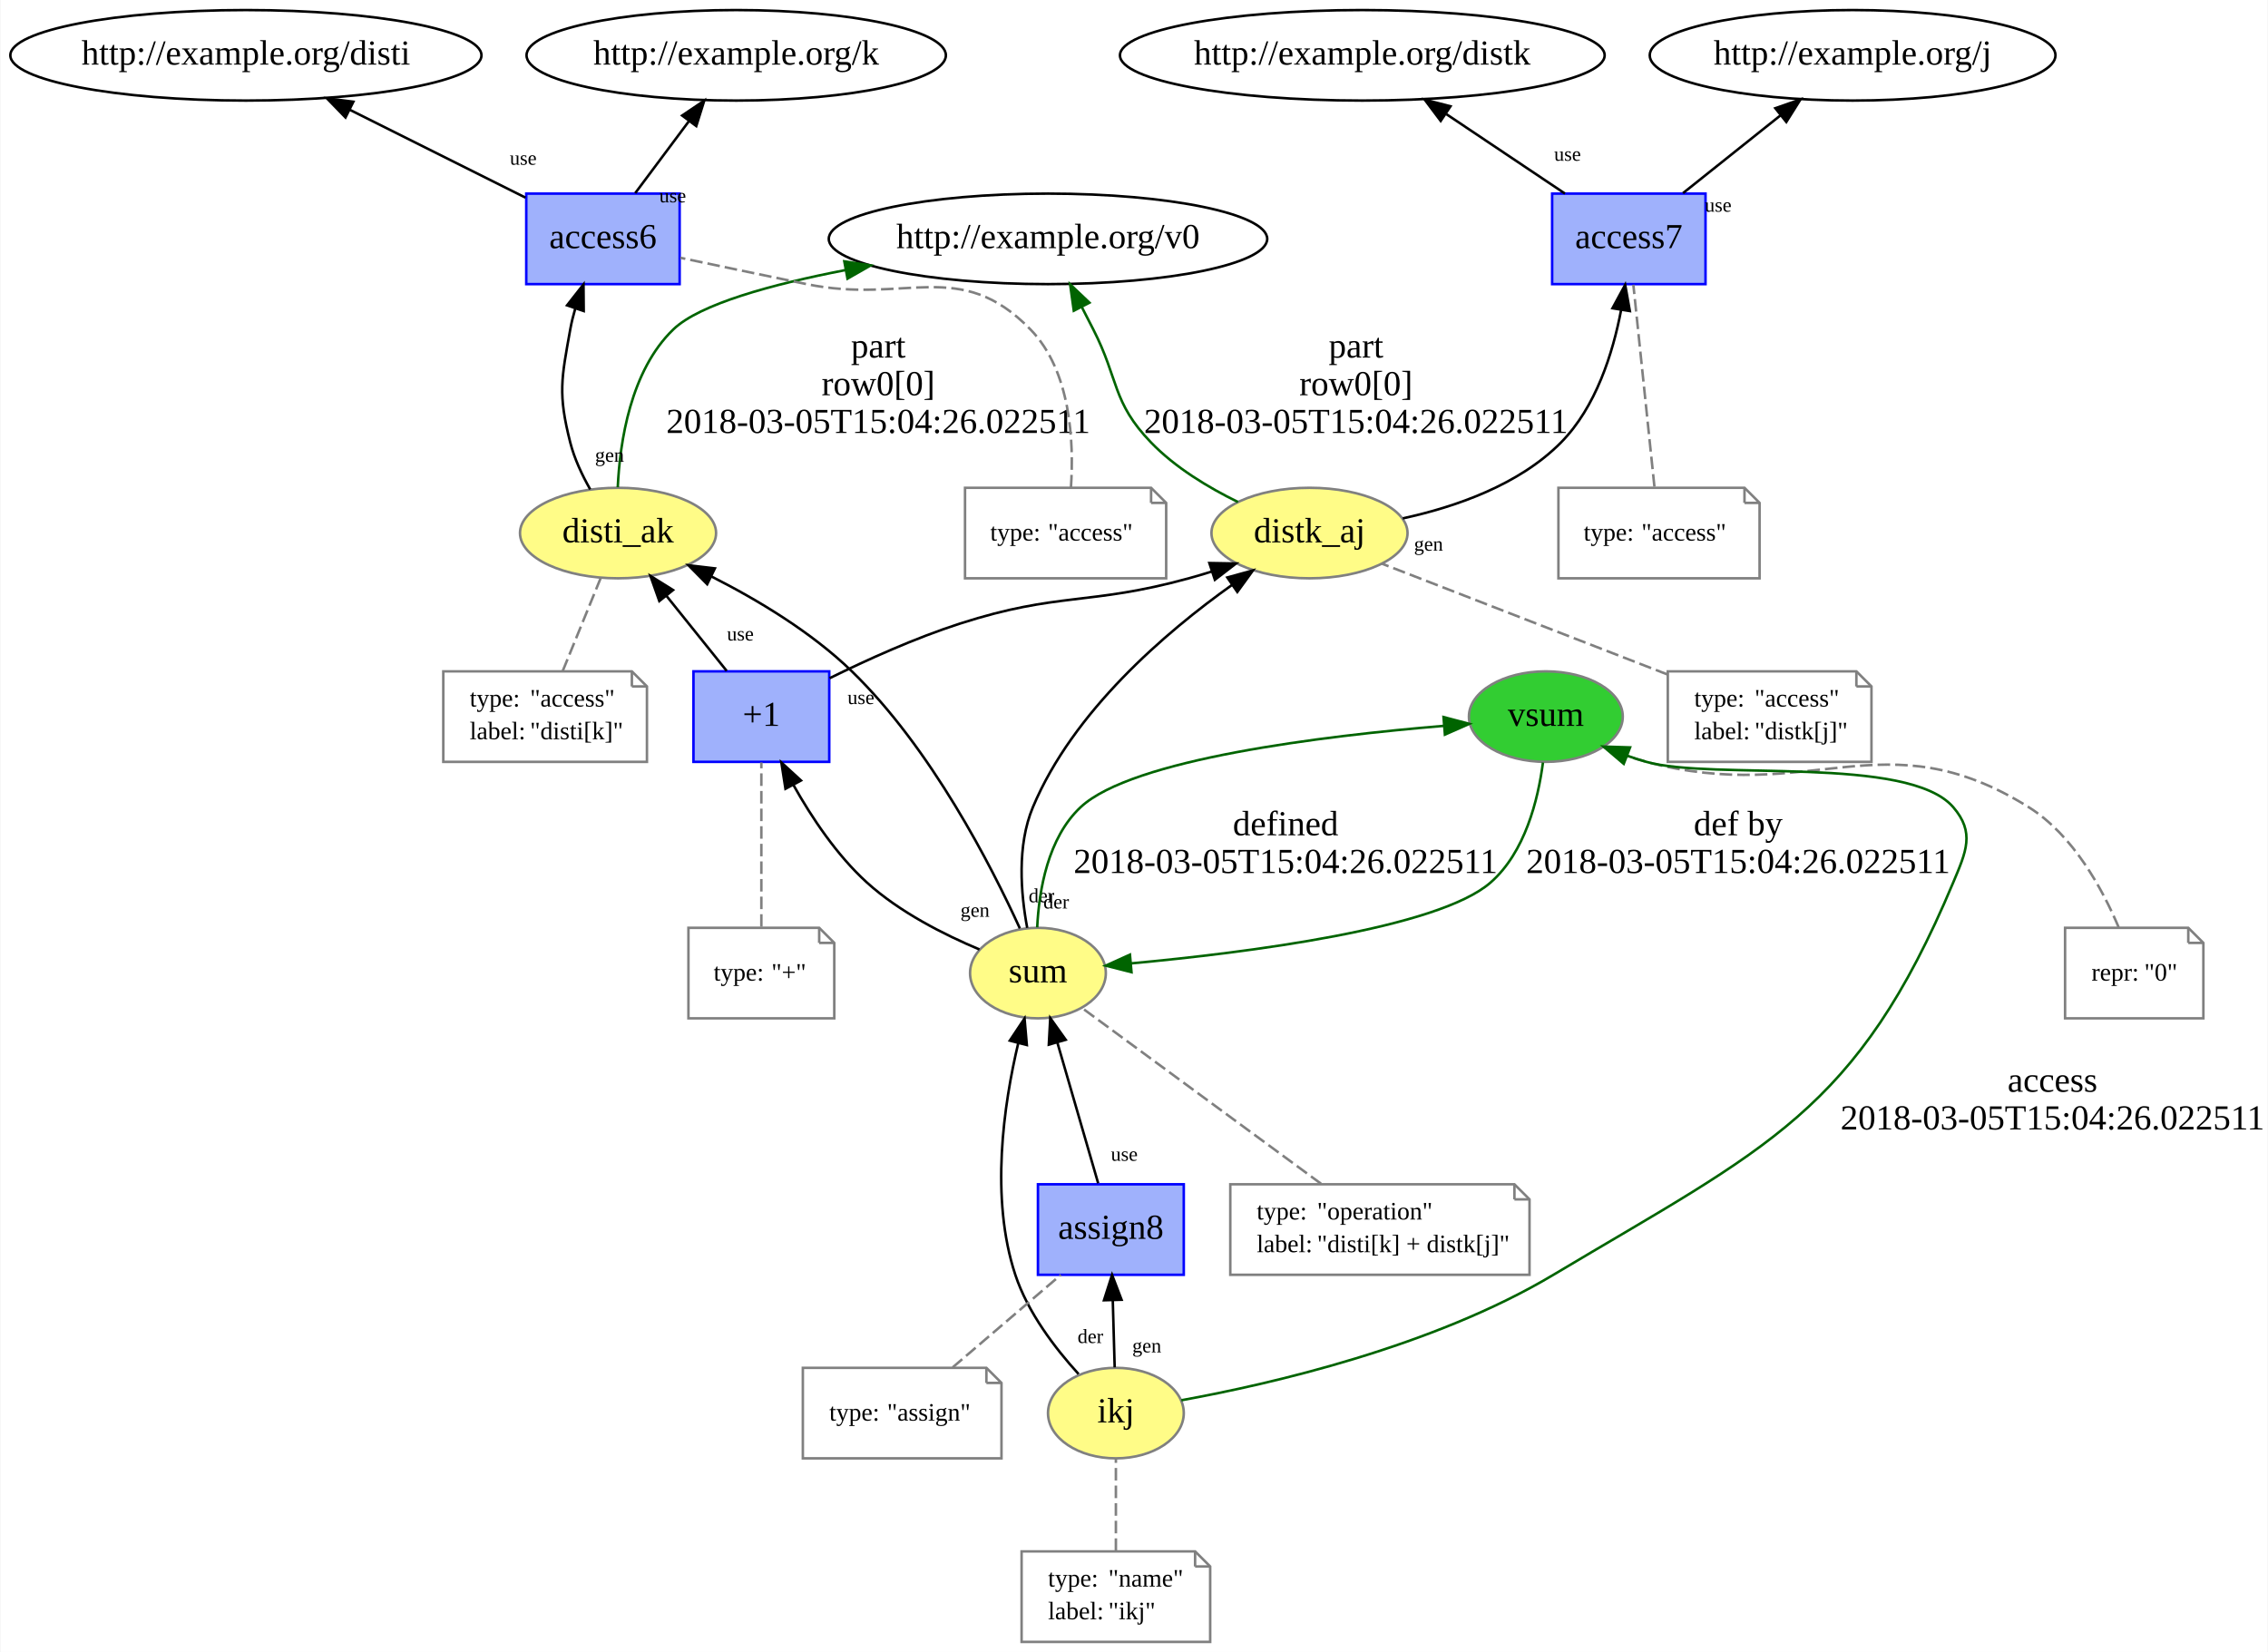
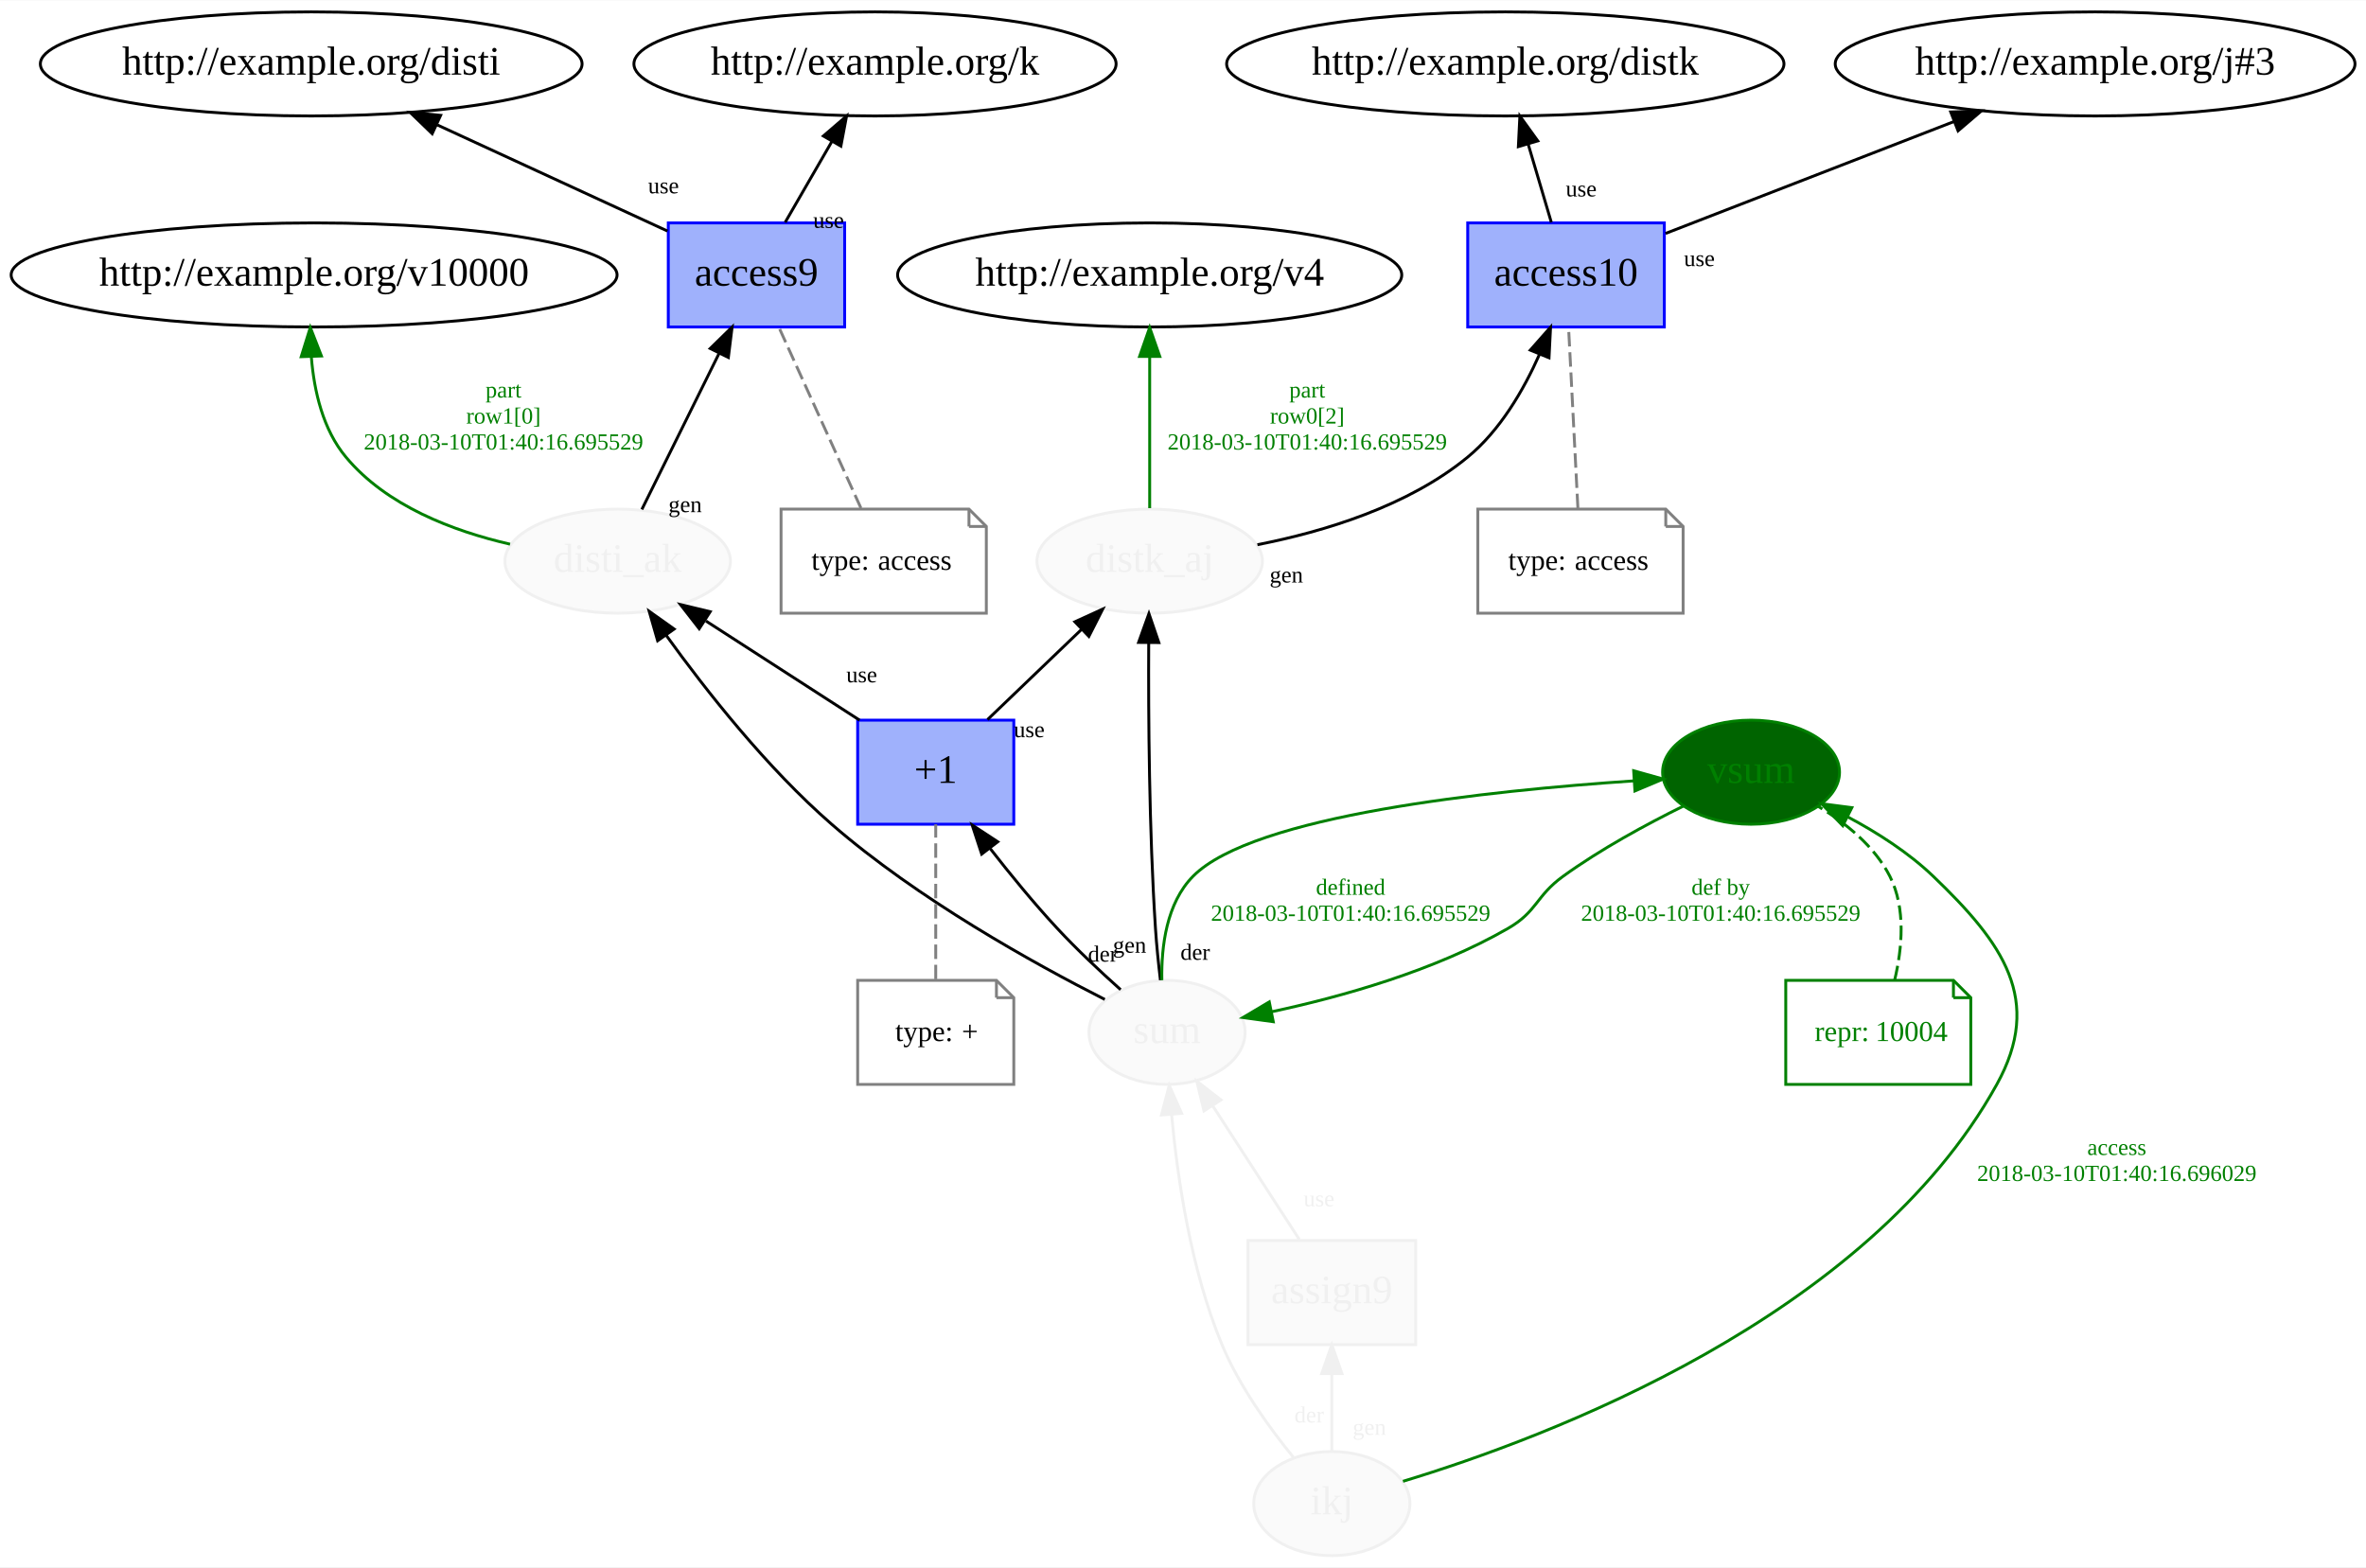
- <svg xmlns="http://www.w3.org/2000/svg" xmlns:xlink="http://www.w3.org/1999/xlink" width="902pt" height="657pt" viewBox="0.00 0.00 901.59 657.00">
-   <g id="graph0" class="graph" transform="scale(1 1) rotate(0) translate(4 653)">
-     <polygon fill="white" stroke="none" points="-4,4 -4,-653 897.592,-653 897.592,4 -4,4" />
+ <svg xmlns="http://www.w3.org/2000/svg" xmlns:xlink="http://www.w3.org/1999/xlink" width="818pt" height="542pt" viewBox="0.00 0.00 818.33 542.00">
+   <g id="graph0" class="graph" transform="scale(1 1) rotate(0) translate(4 538)">
+     <polygon fill="white" stroke="none" points="-4,4 -4,-538 814.333,-538 814.333,4 -4,4" />
    <g id="node1" class="node">
      <g id="a_node1">
        <a xlink:href="http://example.org/disti_ak" xlink:title="disti_ak">
-           <ellipse fill="#fffc87" stroke="#808080" cx="241.592" cy="-441" rx="38.993" ry="18" />
-           <text text-anchor="middle" x="241.592" y="-437.3" font-family="Times New Roman,serif" font-size="14.00">disti_ak</text>
-         </a>
-       </g>
+           <ellipse fill="#fafafa" stroke="#f0f0f0" cx="209.641" cy="-344" rx="38.993" ry="18" />
+           <text text-anchor="middle" x="209.641" y="-340.3" font-family="Times New Roman,serif" font-size="14.00" fill="#f0f0f0">disti_ak</text>
+         </a>
+       </g>
+     </g>
+     <g id="node2" class="node">
+       <ellipse fill="none" stroke="black" cx="104.641" cy="-443" rx="104.782" ry="18" />
+       <text text-anchor="middle" x="104.641" y="-439.3" font-family="Times New Roman,serif" font-size="14.00">http://example.org/v10000</text>
+     </g>
+     <g id="edge1" class="edge">
+       <path fill="none" stroke="green" d="M172.409,-349.873C152.682,-354.405 129.691,-363.147 115.641,-380 107.708,-389.514 104.643,-402.753 103.69,-414.555" />
+       <polygon fill="green" stroke="green" points="100.182,-414.725 103.33,-424.842 107.178,-414.97 100.182,-414.725" />
+       <text text-anchor="middle" x="170.141" y="-400.6" font-family="Times New Roman,serif" font-size="8.00" fill="green">part</text>
+       <text text-anchor="middle" x="170.141" y="-391.6" font-family="Times New Roman,serif" font-size="8.00" fill="green">row1[0]</text>
+       <text text-anchor="middle" x="170.141" y="-382.6" font-family="Times New Roman,serif" font-size="8.00" fill="green">2018-03-10T01:40:16.695529</text>
    </g>
    <g id="node3" class="node">
-       <ellipse fill="none" stroke="black" cx="412.592" cy="-558" rx="87.185" ry="18" />
-       <text text-anchor="middle" x="412.592" y="-554.3" font-family="Times New Roman,serif" font-size="14.00">http://example.org/v0</text>
+       <g id="a_node3">
+         <a xlink:href="http://example.org/access9" xlink:title="access9">
+           <polygon fill="#9fb1fc" stroke="#0000ff" points="288.141,-461 227.141,-461 227.141,-425 288.141,-425 288.141,-461" />
+           <text text-anchor="middle" x="257.641" y="-439.3" font-family="Times New Roman,serif" font-size="14.00">access9</text>
+         </a>
+       </g>
+     </g>
+     <g id="edge5" class="edge">
+       <path fill="none" stroke="black" d="M218.002,-361.896C225.39,-376.826 236.28,-398.834 244.777,-416.006" />
+       <polygon fill="black" stroke="black" points="241.642,-417.562 249.215,-424.972 247.916,-414.457 241.642,-417.562" />
+       <text text-anchor="middle" x="232.971" y="-360.957" font-family="Times New Roman,serif" font-size="8.00">gen</text>
+     </g>
+     <g id="node5" class="node">
+       <ellipse fill="none" stroke="black" cx="103.641" cy="-516" rx="93.683" ry="18" />
+       <text text-anchor="middle" x="103.641" y="-512.3" font-family="Times New Roman,serif" font-size="14.00">http://example.org/disti</text>
+     </g>
+     <g id="edge3" class="edge">
+       <path fill="none" stroke="black" d="M226.847,-458.197C204.042,-468.711 172.656,-483.181 147.271,-494.885" />
+       <polygon fill="black" stroke="black" points="145.481,-491.856 137.865,-499.221 148.412,-498.213 145.481,-491.856" />
+       <text text-anchor="middle" x="225.475" y="-471.234" font-family="Times New Roman,serif" font-size="8.00">use</text>
+     </g>
+     <g id="node6" class="node">
+       <ellipse fill="none" stroke="black" cx="298.641" cy="-516" rx="83.386" ry="18" />
+       <text text-anchor="middle" x="298.641" y="-512.3" font-family="Times New Roman,serif" font-size="14.00">http://example.org/k</text>
+     </g>
+     <g id="edge4" class="edge">
+       <path fill="none" stroke="black" d="M267.566,-461.187C272.4,-469.559 278.316,-479.803 283.683,-489.097" />
+       <polygon fill="black" stroke="black" points="280.775,-491.062 288.807,-497.971 286.837,-487.561 280.775,-491.062" />
+       <text text-anchor="middle" x="282.566" y="-459.286" font-family="Times New Roman,serif" font-size="8.00">use</text>
+     </g>
+     <g id="node4" class="node">
+       <polygon fill="none" stroke="gray" points="331.141,-362 266.141,-362 266.141,-326 337.141,-326 337.141,-356 331.141,-362" />
+       <polyline fill="none" stroke="gray" points="331.141,-362 331.141,-356 " />
+       <polyline fill="none" stroke="gray" points="337.141,-356 331.141,-356 " />
+       <text text-anchor="start" x="276.641" y="-341" font-family="Times New Roman,serif" font-size="10.00">type:</text>
+       <text text-anchor="start" x="299.641" y="-341" font-family="Times New Roman,serif" font-size="10.00">access</text>
    </g>
    <g id="edge2" class="edge">
-       <path fill="none" stroke="darkgreen" d="M241.481,-459.221C242.333,-477.39 246.576,-505.613 263.592,-522 274.038,-532.06 302.667,-539.905 332.073,-545.594" />
-       <polygon fill="darkgreen" stroke="darkgreen" points="331.58,-549.062 342.05,-547.441 332.855,-542.179 331.58,-549.062" />
-       <text text-anchor="middle" x="345.092" y="-510.8" font-family="Times New Roman,serif" font-size="14.00">part</text>
-       <text text-anchor="middle" x="345.092" y="-495.8" font-family="Times New Roman,serif" font-size="14.00">row0[0]</text>
-       <text text-anchor="middle" x="345.092" y="-480.8" font-family="Times New Roman,serif" font-size="14.00">2018-03-05T15:04:26.022511</text>
-     </g>
-     <g id="node4" class="node">
-       <g id="a_node4">
-         <a xlink:href="http://example.org/access6" xlink:title="access6">
-           <polygon fill="#9fb1fc" stroke="#0000ff" points="266.092,-576 205.092,-576 205.092,-540 266.092,-540 266.092,-576" />
-           <text text-anchor="middle" x="235.592" y="-554.3" font-family="Times New Roman,serif" font-size="14.00">access6</text>
-         </a>
-       </g>
+       <path fill="none" stroke="gray" stroke-dasharray="5,2" d="M293.774,-362.342C285.766,-379.998 273.423,-407.207 265.439,-424.808" />
+     </g>
+     <g id="node7" class="node">
+       <g id="a_node7">
+         <a xlink:href="http://example.org/distk_aj" xlink:title="distk_aj">
+           <ellipse fill="#fafafa" stroke="#f0f0f0" cx="393.641" cy="-344" rx="38.993" ry="18" />
+           <text text-anchor="middle" x="393.641" y="-340.3" font-family="Times New Roman,serif" font-size="14.00" fill="#f0f0f0">distk_aj</text>
+         </a>
+       </g>
+     </g>
+     <g id="node8" class="node">
+       <ellipse fill="none" stroke="black" cx="393.641" cy="-443" rx="87.185" ry="18" />
+       <text text-anchor="middle" x="393.641" y="-439.3" font-family="Times New Roman,serif" font-size="14.00">http://example.org/v4</text>
    </g>
    <g id="edge6" class="edge">
-       <path fill="none" stroke="black" d="M230.518,-458.387C227.306,-464.037 224.225,-470.567 222.592,-477 217.669,-496.385 219.054,-502.315 222.592,-522 223.08,-524.717 223.766,-527.499 224.57,-530.249" />
-       <polygon fill="black" stroke="black" points="221.318,-531.56 227.858,-539.896 227.944,-529.301 221.318,-531.56" />
-       <text text-anchor="middle" x="238.216" y="-469.361" font-family="Times New Roman,serif" font-size="8.00">gen</text>
-     </g>
-     <g id="node2" class="node">
-       <polygon fill="none" stroke="gray" points="247.092,-386 172.092,-386 172.092,-350 253.092,-350 253.092,-380 247.092,-386" />
-       <polyline fill="none" stroke="gray" points="247.092,-386 247.092,-380 " />
-       <polyline fill="none" stroke="gray" points="253.092,-380 247.092,-380 " />
-       <text text-anchor="start" x="182.592" y="-372" font-family="Times New Roman,serif" font-size="10.00">type:</text>
-       <text text-anchor="start" x="206.592" y="-372" font-family="Times New Roman,serif" font-size="10.00">"access"</text>
-       <text text-anchor="start" x="182.592" y="-359" font-family="Times New Roman,serif" font-size="10.00">label:</text>
-       <text text-anchor="start" x="206.592" y="-359" font-family="Times New Roman,serif" font-size="10.00">"disti[k]"</text>
-     </g>
-     <g id="edge1" class="edge">
-       <path fill="none" stroke="gray" stroke-dasharray="5,2" d="M219.612,-386.187C224.171,-397.35 230.09,-411.84 234.636,-422.971" />
-     </g>
-     <g id="node6" class="node">
-       <ellipse fill="none" stroke="black" cx="93.592" cy="-631" rx="93.683" ry="18" />
-       <text text-anchor="middle" x="93.592" y="-627.3" font-family="Times New Roman,serif" font-size="14.00">http://example.org/disti</text>
-     </g>
-     <g id="edge4" class="edge">
-       <path fill="none" stroke="black" d="M204.78,-574.406C184.367,-584.612 157.346,-598.123 135.054,-609.269" />
-       <polygon fill="black" stroke="black" points="133.201,-606.282 125.822,-613.885 136.332,-612.543 133.201,-606.282" />
-       <text text-anchor="middle" x="203.881" y="-587.479" font-family="Times New Roman,serif" font-size="8.00">use</text>
-     </g>
-     <g id="node7" class="node">
-       <ellipse fill="none" stroke="black" cx="288.592" cy="-631" rx="83.386" ry="18" />
-       <text text-anchor="middle" x="288.592" y="-627.3" font-family="Times New Roman,serif" font-size="14.00">http://example.org/k</text>
-     </g>
-     <g id="edge5" class="edge">
-       <path fill="none" stroke="black" d="M248.422,-576.187C254.801,-584.734 262.637,-595.231 269.689,-604.677" />
-       <polygon fill="black" stroke="black" points="267.093,-607.051 275.88,-612.971 272.703,-602.864 267.093,-607.051" />
-       <text text-anchor="middle" x="263.318" y="-572.527" font-family="Times New Roman,serif" font-size="8.00">use</text>
-     </g>
-     <g id="node5" class="node">
-       <polygon fill="none" stroke="gray" points="453.592,-459 379.592,-459 379.592,-423 459.592,-423 459.592,-453 453.592,-459" />
-       <polyline fill="none" stroke="gray" points="453.592,-459 453.592,-453 " />
-       <polyline fill="none" stroke="gray" points="459.592,-453 453.592,-453 " />
-       <text text-anchor="start" x="389.592" y="-438" font-family="Times New Roman,serif" font-size="10.00">type:</text>
-       <text text-anchor="start" x="412.592" y="-438" font-family="Times New Roman,serif" font-size="10.00">"access"</text>
-     </g>
-     <g id="edge3" class="edge">
-       <path fill="none" stroke="gray" stroke-dasharray="5,2" d="M421.718,-459.152C422.934,-477.262 421.726,-505.435 405.592,-522 377.433,-550.909 356.118,-531.855 316.592,-540 299.985,-543.422 281.478,-547.301 266.351,-550.489" />
-     </g>
-     <g id="node8" class="node">
-       <g id="a_node8">
-         <a xlink:href="http://example.org/distk_aj" xlink:title="distk_aj">
-           <ellipse fill="#fffc87" stroke="#808080" cx="516.592" cy="-441" rx="38.993" ry="18" />
-           <text text-anchor="middle" x="516.592" y="-437.3" font-family="Times New Roman,serif" font-size="14.00">distk_aj</text>
-         </a>
-       </g>
+       <path fill="none" stroke="green" d="M393.641,-362.342C393.641,-376.825 393.641,-397.737 393.641,-414.501" />
+       <polygon fill="green" stroke="green" points="390.141,-414.808 393.641,-424.808 397.141,-414.809 390.141,-414.808" />
+       <text text-anchor="middle" x="448.141" y="-400.6" font-family="Times New Roman,serif" font-size="8.00" fill="green">part</text>
+       <text text-anchor="middle" x="448.141" y="-391.6" font-family="Times New Roman,serif" font-size="8.00" fill="green">row0[2]</text>
+       <text text-anchor="middle" x="448.141" y="-382.6" font-family="Times New Roman,serif" font-size="8.00" fill="green">2018-03-10T01:40:16.695529</text>
+     </g>
+     <g id="node9" class="node">
+       <g id="a_node9">
+         <a xlink:href="http://example.org/access10" xlink:title="access10">
+           <polygon fill="#9fb1fc" stroke="#0000ff" points="571.641,-461 503.641,-461 503.641,-425 571.641,-425 571.641,-461" />
+           <text text-anchor="middle" x="537.641" y="-439.3" font-family="Times New Roman,serif" font-size="14.00">access10</text>
+         </a>
+       </g>
+     </g>
+     <g id="edge10" class="edge">
+       <path fill="none" stroke="black" d="M430.908,-349.694C453.957,-354.211 482.983,-362.998 503.641,-380 514.86,-389.233 522.972,-403.182 528.453,-415.512" />
+       <polygon fill="black" stroke="black" points="525.277,-416.993 532.293,-424.932 531.759,-414.351 525.277,-416.993" />
+       <text text-anchor="middle" x="440.918" y="-336.623" font-family="Times New Roman,serif" font-size="8.00">gen</text>
+     </g>
+     <g id="node11" class="node">
+       <ellipse fill="none" stroke="black" cx="516.641" cy="-516" rx="96.383" ry="18" />
+       <text text-anchor="middle" x="516.641" y="-512.3" font-family="Times New Roman,serif" font-size="14.00">http://example.org/distk</text>
    </g>
    <g id="edge8" class="edge">
-       <path fill="none" stroke="darkgreen" d="M488.14,-453.352C476.367,-459.104 463.241,-467.011 453.592,-477 437.987,-493.155 440.839,-502.013 430.592,-522 429.095,-524.919 427.527,-527.973 425.967,-531.01" />
-       <polygon fill="darkgreen" stroke="darkgreen" points="422.849,-529.421 421.389,-539.915 429.074,-532.621 422.849,-529.421" />
-       <text text-anchor="middle" x="535.092" y="-510.8" font-family="Times New Roman,serif" font-size="14.00">part</text>
-       <text text-anchor="middle" x="535.092" y="-495.8" font-family="Times New Roman,serif" font-size="14.00">row0[0]</text>
-       <text text-anchor="middle" x="535.092" y="-480.8" font-family="Times New Roman,serif" font-size="14.00">2018-03-05T15:04:26.022511</text>
+       <path fill="none" stroke="black" d="M532.557,-461.187C530.158,-469.298 527.24,-479.164 524.561,-488.223" />
+       <polygon fill="black" stroke="black" points="521.157,-487.389 521.677,-497.971 527.87,-489.375 521.157,-487.389" />
+       <text text-anchor="middle" x="542.887" y="-470.164" font-family="Times New Roman,serif" font-size="8.00">use</text>
+     </g>
+     <g id="node12" class="node">
+       <ellipse fill="none" stroke="black" cx="720.641" cy="-516" rx="89.885" ry="18" />
+       <text text-anchor="middle" x="720.641" y="-512.3" font-family="Times New Roman,serif" font-size="14.00">http://example.org/j#3</text>
+     </g>
+     <g id="edge9" class="edge">
+       <path fill="none" stroke="black" d="M572.062,-457.355C600.211,-468.276 640.359,-483.853 671.827,-496.061" />
+       <polygon fill="black" stroke="black" points="670.702,-499.379 681.291,-499.733 673.234,-492.853 670.702,-499.379" />
+       <text text-anchor="middle" x="583.753" y="-446.057" font-family="Times New Roman,serif" font-size="8.00">use</text>
    </g>
    <g id="node10" class="node">
-       <g id="a_node10">
-         <a xlink:href="http://example.org/access7" xlink:title="access7">
-           <polygon fill="#9fb1fc" stroke="#0000ff" points="674.092,-576 613.092,-576 613.092,-540 674.092,-540 674.092,-576" />
-           <text text-anchor="middle" x="643.592" y="-554.3" font-family="Times New Roman,serif" font-size="14.00">access7</text>
-         </a>
-       </g>
-     </g>
-     <g id="edge12" class="edge">
-       <path fill="none" stroke="black" d="M553.687,-446.838C574.646,-451.373 599.908,-460.128 616.592,-477 630.505,-491.069 637.252,-512.544 640.523,-529.703" />
-       <polygon fill="black" stroke="black" points="637.091,-530.41 642.142,-539.724 644.002,-529.293 637.091,-530.41" />
-       <text text-anchor="middle" x="563.938" y="-433.987" font-family="Times New Roman,serif" font-size="8.00">gen</text>
-     </g>
-     <g id="node9" class="node">
-       <polygon fill="none" stroke="gray" points="734.092,-386 659.092,-386 659.092,-350 740.092,-350 740.092,-380 734.092,-386" />
-       <polyline fill="none" stroke="gray" points="734.092,-386 734.092,-380 " />
-       <polyline fill="none" stroke="gray" points="740.092,-380 734.092,-380 " />
-       <text text-anchor="start" x="669.592" y="-372" font-family="Times New Roman,serif" font-size="10.00">type:</text>
-       <text text-anchor="start" x="693.592" y="-372" font-family="Times New Roman,serif" font-size="10.00">"access"</text>
-       <text text-anchor="start" x="669.592" y="-359" font-family="Times New Roman,serif" font-size="10.00">label:</text>
-       <text text-anchor="start" x="693.592" y="-359" font-family="Times New Roman,serif" font-size="10.00">"distk[j]"</text>
+       <polygon fill="none" stroke="gray" points="572.141,-362 507.141,-362 507.141,-326 578.141,-326 578.141,-356 572.141,-362" />
+       <polyline fill="none" stroke="gray" points="572.141,-362 572.141,-356 " />
+       <polyline fill="none" stroke="gray" points="578.141,-356 572.141,-356 " />
+       <text text-anchor="start" x="517.641" y="-341" font-family="Times New Roman,serif" font-size="10.00">type:</text>
+       <text text-anchor="start" x="540.641" y="-341" font-family="Times New Roman,serif" font-size="10.00">access</text>
    </g>
    <g id="edge7" class="edge">
-       <path fill="none" stroke="gray" stroke-dasharray="5,2" d="M658.978,-384.757C624.545,-398.116 576.015,-416.945 545.44,-428.807" />
-     </g>
-     <g id="node12" class="node">
-       <ellipse fill="none" stroke="black" cx="537.592" cy="-631" rx="96.383" ry="18" />
-       <text text-anchor="middle" x="537.592" y="-627.3" font-family="Times New Roman,serif" font-size="14.00">http://example.org/distk</text>
-     </g>
-     <g id="edge10" class="edge">
-       <path fill="none" stroke="black" d="M618.202,-576.006C604.071,-585.471 586.307,-597.37 571.053,-607.587" />
-       <polygon fill="black" stroke="black" points="568.769,-604.904 562.408,-613.377 572.665,-610.72 568.769,-604.904" />
-       <text text-anchor="middle" x="619.2" y="-589.073" font-family="Times New Roman,serif" font-size="8.00">use</text>
+       <path fill="none" stroke="gray" stroke-dasharray="5,2" d="M541.747,-362.342C540.837,-379.998 539.434,-407.207 538.527,-424.808" />
    </g>
    <g id="node13" class="node">
-       <ellipse fill="none" stroke="black" cx="732.592" cy="-631" rx="80.686" ry="18" />
-       <text text-anchor="middle" x="732.592" y="-627.3" font-family="Times New Roman,serif" font-size="14.00">http://example.org/j</text>
-     </g>
-     <g id="edge11" class="edge">
-       <path fill="none" stroke="black" d="M665.136,-576.187C676.784,-585.479 691.32,-597.076 703.914,-607.122" />
-       <polygon fill="black" stroke="black" points="701.859,-609.96 711.859,-613.46 706.224,-604.488 701.859,-609.96" />
-       <text text-anchor="middle" x="679.1" y="-568.809" font-family="Times New Roman,serif" font-size="8.00">use</text>
-     </g>
-     <g id="node11" class="node">
-       <polygon fill="none" stroke="gray" points="689.592,-459 615.592,-459 615.592,-423 695.592,-423 695.592,-453 689.592,-459" />
-       <polyline fill="none" stroke="gray" points="689.592,-459 689.592,-453 " />
-       <polyline fill="none" stroke="gray" points="695.592,-453 689.592,-453 " />
-       <text text-anchor="start" x="625.592" y="-438" font-family="Times New Roman,serif" font-size="10.00">type:</text>
-       <text text-anchor="start" x="648.592" y="-438" font-family="Times New Roman,serif" font-size="10.00">"access"</text>
-     </g>
-     <g id="edge9" class="edge">
-       <path fill="none" stroke="gray" stroke-dasharray="5,2" d="M653.769,-459.466C651.501,-481.207 647.65,-518.105 645.392,-539.746" />
+       <g id="a_node13">
+         <a xlink:href="http://example.org/sum" xlink:title="sum">
+           <ellipse fill="#fafafa" stroke="#f0f0f0" cx="399.641" cy="-181" rx="27" ry="18" />
+           <text text-anchor="middle" x="399.641" y="-177.3" font-family="Times New Roman,serif" font-size="14.00" fill="#f0f0f0">sum</text>
+         </a>
+       </g>
+     </g>
+     <g id="edge15" class="edge">
+       <path fill="none" stroke="black" d="M378.115,-192.393C353.69,-204.791 313.391,-227.12 283.641,-253 261.274,-272.458 240.264,-299.133 226.388,-318.385" />
+       <polygon fill="black" stroke="black" points="223.454,-316.471 220.535,-326.656 229.168,-320.515 223.454,-316.471" />
+       <text text-anchor="middle" x="377.404" y="-205.477" font-family="Times New Roman,serif" font-size="8.00">der</text>
+     </g>
+     <g id="edge16" class="edge">
+       <path fill="none" stroke="black" d="M397.352,-199.06C396.679,-204.754 396.021,-211.141 395.641,-217 393.433,-251.003 393.171,-290.27 393.305,-315.81" />
+       <polygon fill="black" stroke="black" points="389.805,-315.886 393.382,-325.859 396.805,-315.833 389.805,-315.886" />
+       <text text-anchor="middle" x="409.387" y="-206.113" font-family="Times New Roman,serif" font-size="8.00">der</text>
    </g>
    <g id="node14" class="node">
      <g id="a_node14">
-         <a xlink:href="http://example.org/sum" xlink:title="sum">
-           <ellipse fill="#fffc87" stroke="#808080" cx="408.592" cy="-266" rx="27" ry="18" />
-           <text text-anchor="middle" x="408.592" y="-262.3" font-family="Times New Roman,serif" font-size="14.00">sum</text>
-         </a>
-       </g>
-     </g>
-     <g id="edge19" class="edge">
-       <path fill="none" stroke="black" d="M401.397,-283.762C390.102,-308.546 366.196,-355.338 334.592,-386 318.502,-401.61 297.047,-414.456 278.799,-423.697" />
-       <polygon fill="black" stroke="black" points="277.041,-420.66 269.594,-428.196 280.115,-426.949 277.041,-420.66" />
-       <text text-anchor="middle" x="409.995" y="-294.153" font-family="Times New Roman,serif" font-size="8.00">der</text>
-     </g>
-     <g id="edge21" class="edge">
-       <path fill="none" stroke="black" d="M404.32,-283.994C401.783,-297.536 400.17,-316.696 406.592,-332 422.57,-370.079 459.249,-401.491 485.87,-420.438" />
-       <polygon fill="black" stroke="black" points="483.905,-423.335 494.12,-426.144 487.887,-417.578 483.905,-423.335" />
-       <text text-anchor="middle" x="415.851" y="-291.688" font-family="Times New Roman,serif" font-size="8.00">der</text>
+         <a xlink:href="http://example.org/vsum" xlink:title="vsum">
+           <ellipse fill="darkgreen" stroke="green" cx="601.641" cy="-271" rx="30.595" ry="18" />
+           <text text-anchor="middle" x="601.641" y="-267.3" font-family="Times New Roman,serif" font-size="14.00" fill="green">vsum</text>
+         </a>
+       </g>
+     </g>
+     <g id="edge12" class="edge">
+       <path fill="none" stroke="green" d="M397.851,-199.061C397.623,-210.729 399.453,-225.709 408.641,-235 429.43,-256.023 510.817,-264.63 561.028,-267.991" />
+       <polygon fill="green" stroke="green" points="561.037,-271.499 571.236,-268.632 561.475,-264.512 561.037,-271.499" />
+       <text text-anchor="middle" x="463.141" y="-228.6" font-family="Times New Roman,serif" font-size="8.00" fill="green">defined</text>
+       <text text-anchor="middle" x="463.141" y="-219.6" font-family="Times New Roman,serif" font-size="8.00" fill="green">2018-03-10T01:40:16.695529</text>
    </g>
    <g id="node16" class="node">
      <g id="a_node16">
-         <a xlink:href="http://example.org/vsum" xlink:title="vsum">
-           <ellipse fill="#32cd32" stroke="#808080" cx="610.592" cy="-368" rx="30.595" ry="18" />
-           <text text-anchor="middle" x="610.592" y="-364.3" font-family="Times New Roman,serif" font-size="14.00">vsum</text>
-         </a>
-       </g>
-     </g>
-     <g id="edge15" class="edge">
-       <path fill="none" stroke="darkgreen" d="M408.297,-284.186C409.021,-298.983 412.546,-319.822 425.592,-332 446.073,-351.118 522.076,-360.326 570.061,-364.324" />
-       <polygon fill="darkgreen" stroke="darkgreen" points="569.894,-367.821 580.139,-365.121 570.446,-360.843 569.894,-367.821" />
-       <text text-anchor="middle" x="507.092" y="-320.8" font-family="Times New Roman,serif" font-size="14.00">defined</text>
-       <text text-anchor="middle" x="507.092" y="-305.8" font-family="Times New Roman,serif" font-size="14.00">2018-03-05T15:04:26.022511</text>
+         <a xlink:href="http://example.org/+1" xlink:title="+1">
+           <polygon fill="#9fb1fc" stroke="#0000ff" points="346.641,-289 292.641,-289 292.641,-253 346.641,-253 346.641,-289" />
+           <text text-anchor="middle" x="319.641" y="-267.3" font-family="Times New Roman,serif" font-size="14.00">+1</text>
+         </a>
+       </g>
+     </g>
+     <g id="edge22" class="edge">
+       <path fill="none" stroke="black" d="M383.585,-195.776C376.603,-202.019 368.476,-209.638 361.641,-217 353.65,-225.607 345.492,-235.579 338.516,-244.537" />
+       <polygon fill="black" stroke="black" points="335.538,-242.669 332.235,-252.736 341.095,-246.926 335.538,-242.669" />
+       <text text-anchor="middle" x="386.695" y="-208.55" font-family="Times New Roman,serif" font-size="8.00">gen</text>
+     </g>
+     <g id="edge13" class="edge">
+       <path fill="none" stroke="green" d="M578.196,-259.26C565.424,-252.954 549.622,-244.389 536.641,-235 527.215,-228.183 527.716,-222.814 517.641,-217 492.215,-202.329 460.098,-193.325 435.792,-188.13" />
+       <polygon fill="green" stroke="green" points="436.391,-184.681 425.896,-186.132 435.006,-191.542 436.391,-184.681" />
+       <text text-anchor="middle" x="591.141" y="-228.6" font-family="Times New Roman,serif" font-size="8.00" fill="green">def by</text>
+       <text text-anchor="middle" x="591.141" y="-219.6" font-family="Times New Roman,serif" font-size="8.00" fill="green">2018-03-10T01:40:16.695529</text>
+     </g>
+     <g id="node15" class="node">
+       <polygon fill="none" stroke="green" points="671.641,-199 613.641,-199 613.641,-163 677.641,-163 677.641,-193 671.641,-199" />
+       <polyline fill="none" stroke="green" points="671.641,-199 671.641,-193 " />
+       <polyline fill="none" stroke="green" points="677.641,-193 671.641,-193 " />
+       <text text-anchor="start" x="623.641" y="-178" font-family="Times New Roman,serif" font-size="10.00" fill="green">repr:</text>
+       <text text-anchor="start" x="644.641" y="-178" font-family="Times New Roman,serif" font-size="10.00" fill="green">10004</text>
+     </g>
+     <g id="edge11" class="edge">
+       <path fill="none" stroke="green" stroke-dasharray="5,2" d="M651.318,-199.128C653.886,-209.973 655.245,-223.978 649.641,-235 644.359,-245.388 634.387,-253.425 624.896,-259.162" />
+     </g>
+     <g id="edge19" class="edge">
+       <path fill="none" stroke="black" d="M293.293,-289.006C277.312,-299.321 256.853,-312.527 240.168,-323.296" />
+       <polygon fill="black" stroke="black" points="237.843,-320.631 231.339,-328.995 241.639,-326.512 237.843,-320.631" />
+       <text text-anchor="middle" x="294.036" y="-302.088" font-family="Times New Roman,serif" font-size="8.00">use</text>
+     </g>
+     <g id="edge20" class="edge">
+       <path fill="none" stroke="black" d="M337.554,-289.187C347.329,-298.566 359.552,-310.294 370.09,-320.404" />
+       <polygon fill="black" stroke="black" points="367.768,-323.026 377.407,-327.424 372.614,-317.975 367.768,-323.026" />
+       <text text-anchor="middle" x="351.96" y="-283.106" font-family="Times New Roman,serif" font-size="8.00">use</text>
+     </g>
+     <g id="node17" class="node">
+       <polygon fill="none" stroke="gray" points="340.641,-199 292.641,-199 292.641,-163 346.641,-163 346.641,-193 340.641,-199" />
+       <polyline fill="none" stroke="gray" points="340.641,-199 340.641,-193 " />
+       <polyline fill="none" stroke="gray" points="346.641,-193 340.641,-193 " />
+       <text text-anchor="start" x="305.641" y="-178" font-family="Times New Roman,serif" font-size="10.00">type:</text>
+       <text text-anchor="start" x="328.641" y="-178" font-family="Times New Roman,serif" font-size="10.00">+</text>
+     </g>
+     <g id="edge14" class="edge">
+       <path fill="none" stroke="gray" stroke-dasharray="5,2" d="M319.641,-199.386C319.641,-214.914 319.641,-237.525 319.641,-252.95" />
    </g>
    <g id="node18" class="node">
      <g id="a_node18">
-         <a xlink:href="http://example.org/+1" xlink:title="+1">
-           <polygon fill="#9fb1fc" stroke="#0000ff" points="325.592,-386 271.592,-386 271.592,-350 325.592,-350 325.592,-386" />
-           <text text-anchor="middle" x="298.592" y="-364.3" font-family="Times New Roman,serif" font-size="14.00">+1</text>
-         </a>
-       </g>
-     </g>
-     <g id="edge22" class="edge">
-       <path fill="none" stroke="black" d="M385.326,-275.396C371.252,-281.293 353.579,-290.231 340.592,-302 328.575,-312.89 318.553,-327.961 311.316,-340.849" />
-       <polygon fill="black" stroke="black" points="308.181,-339.289 306.55,-349.757 314.354,-342.591 308.181,-339.289" />
-       <text text-anchor="middle" x="383.573" y="-288.393" font-family="Times New Roman,serif" font-size="8.00">gen</text>
-     </g>
-     <g id="node15" class="node">
-       <polygon fill="none" stroke="gray" points="598.092,-182 485.092,-182 485.092,-146 604.092,-146 604.092,-176 598.092,-182" />
-       <polyline fill="none" stroke="gray" points="598.092,-182 598.092,-176 " />
-       <polyline fill="none" stroke="gray" points="604.092,-176 598.092,-176 " />
-       <text text-anchor="start" x="495.592" y="-168" font-family="Times New Roman,serif" font-size="10.00">type:</text>
-       <text text-anchor="start" x="519.592" y="-168" font-family="Times New Roman,serif" font-size="10.00">"operation"</text>
-       <text text-anchor="start" x="495.592" y="-155" font-family="Times New Roman,serif" font-size="10.00">label:</text>
-       <text text-anchor="start" x="519.592" y="-155" font-family="Times New Roman,serif" font-size="10.00">"disti[k] + distk[j]"</text>
-     </g>
-     <g id="edge13" class="edge">
-       <path fill="none" stroke="gray" stroke-dasharray="5,2" d="M521.212,-182.191C494.176,-202.071 450.289,-234.34 426.056,-252.159" />
-     </g>
-     <g id="edge16" class="edge">
-       <path fill="none" stroke="darkgreen" d="M609.439,-349.726C607.494,-334.87 602.317,-313.995 588.592,-302 567.699,-283.741 491.801,-274.12 445.493,-269.839" />
-       <polygon fill="darkgreen" stroke="darkgreen" points="445.8,-266.353 435.531,-268.958 445.184,-273.326 445.8,-266.353" />
-       <text text-anchor="middle" x="687.092" y="-320.8" font-family="Times New Roman,serif" font-size="14.00">def by</text>
-       <text text-anchor="middle" x="687.092" y="-305.8" font-family="Times New Roman,serif" font-size="14.00">2018-03-05T15:04:26.022511</text>
-     </g>
-     <g id="node17" class="node">
-       <polygon fill="none" stroke="gray" points="866.092,-284 817.092,-284 817.092,-248 872.092,-248 872.092,-278 866.092,-284" />
-       <polyline fill="none" stroke="gray" points="866.092,-284 866.092,-278 " />
-       <polyline fill="none" stroke="gray" points="872.092,-278 866.092,-278 " />
-       <text text-anchor="start" x="827.592" y="-263" font-family="Times New Roman,serif" font-size="10.00">repr:</text>
-       <text text-anchor="start" x="848.592" y="-263" font-family="Times New Roman,serif" font-size="10.00">"0"</text>
-     </g>
-     <g id="edge14" class="edge">
-       <path fill="none" stroke="gray" stroke-dasharray="5,2" d="M838.39,-284.224C831.933,-299.478 820.263,-320.982 802.592,-332 744.865,-367.991 716.335,-332.52 650.592,-350 644.904,-351.512 638.969,-353.681 633.465,-355.966" />
+         <a xlink:href="http://example.org/ikj" xlink:title="ikj">
+           <ellipse fill="#fafafa" stroke="#f0f0f0" cx="456.641" cy="-18" rx="27" ry="18" />
+           <text text-anchor="middle" x="456.641" y="-14.3" font-family="Times New Roman,serif" font-size="14.00" fill="#f0f0f0">ikj</text>
+         </a>
+       </g>
    </g>
    <g id="edge18" class="edge">
-       <path fill="none" stroke="black" d="M284.794,-386.187C277.586,-395.165 268.651,-406.294 260.781,-416.098" />
-       <polygon fill="black" stroke="black" points="258.012,-413.955 254.481,-423.944 263.471,-418.338 258.012,-413.955" />
-       <text text-anchor="middle" x="290.228" y="-398.268" font-family="Times New Roman,serif" font-size="8.00">use</text>
-     </g>
-     <g id="edge20" class="edge">
-       <path fill="none" stroke="black" d="M325.753,-383.276C340.71,-390.648 359.801,-399.273 377.592,-405 416.837,-417.633 428.834,-412.089 468.592,-423 471.565,-423.816 474.619,-424.725 477.676,-425.687" />
-       <polygon fill="black" stroke="black" points="476.766,-429.072 487.36,-428.888 478.964,-422.426 476.766,-429.072" />
-       <text text-anchor="middle" x="338.186" y="-372.985" font-family="Times New Roman,serif" font-size="8.00">use</text>
+       <path fill="none" stroke="#f0f0f0" d="M443.369,-33.984C434.983,-44.266 424.632,-58.607 418.641,-73 407.923,-98.746 403.248,-130.433 401.21,-152.617" />
+       <polygon fill="#f0f0f0" stroke="#f0f0f0" points="397.714,-152.429 400.407,-162.676 404.692,-152.986 397.714,-152.429" />
+       <text text-anchor="middle" x="448.81" y="-46.063" font-family="Times New Roman,serif" font-size="8.00" fill="#f0f0f0">der</text>
+     </g>
+     <g id="edge17" class="edge">
+       <path fill="none" stroke="green" d="M481.25,-25.71C530.851,-40.724 641.91,-82.22 686.641,-163 702.85,-192.272 688.786,-211.835 664.641,-235 656.138,-243.157 645.366,-250.049 635.144,-255.503" />
+       <polygon fill="green" stroke="green" points="633.356,-252.485 625.993,-260.102 636.5,-258.739 633.356,-252.485" />
+       <text text-anchor="middle" x="728.141" y="-138.6" font-family="Times New Roman,serif" font-size="8.00" fill="green">access</text>
+       <text text-anchor="middle" x="728.141" y="-129.6" font-family="Times New Roman,serif" font-size="8.00" fill="green">2018-03-10T01:40:16.696029</text>
    </g>
    <g id="node19" class="node">
-       <polygon fill="none" stroke="gray" points="321.592,-284 269.592,-284 269.592,-248 327.592,-248 327.592,-278 321.592,-284" />
-       <polyline fill="none" stroke="gray" points="321.592,-284 321.592,-278 " />
-       <polyline fill="none" stroke="gray" points="327.592,-278 321.592,-278 " />
-       <text text-anchor="start" x="279.592" y="-263" font-family="Times New Roman,serif" font-size="10.00">type:</text>
-       <text text-anchor="start" x="302.592" y="-263" font-family="Times New Roman,serif" font-size="10.00">"+"</text>
-     </g>
-     <g id="edge17" class="edge">
-       <path fill="none" stroke="gray" stroke-dasharray="5,2" d="M298.592,-284.419C298.592,-302.773 298.592,-331.502 298.592,-349.781" />
-     </g>
-     <g id="node20" class="node">
-       <g id="a_node20">
-         <a xlink:href="http://example.org/ikj" xlink:title="ikj">
-           <ellipse fill="#fffc87" stroke="#808080" cx="439.592" cy="-91" rx="27" ry="18" />
-           <text text-anchor="middle" x="439.592" y="-87.3" font-family="Times New Roman,serif" font-size="14.00">ikj</text>
-         </a>
-       </g>
-     </g>
-     <g id="edge27" class="edge">
-       <path fill="none" stroke="black" d="M424.742,-106.54C415.543,-116.634 404.564,-130.932 399.592,-146 389.535,-176.472 394.941,-213.628 400.78,-238.228" />
-       <polygon fill="black" stroke="black" points="397.397,-239.125 403.266,-247.946 404.179,-237.391 397.397,-239.125" />
-       <text text-anchor="middle" x="429.457" y="-118.88" font-family="Times New Roman,serif" font-size="8.00">der</text>
-     </g>
-     <g id="edge24" class="edge">
-       <path fill="none" stroke="darkgreen" d="M465.644,-96.107C501.113,-102.552 565.663,-117.374 613.592,-146 698.586,-196.763 734.271,-210.718 772.592,-302 777.753,-314.294 781.305,-321.907 772.592,-332 754.684,-352.744 676.973,-342.58 650.592,-350 648.113,-350.697 645.584,-351.511 643.063,-352.397" />
-       <polygon fill="darkgreen" stroke="darkgreen" points="641.569,-349.222 633.497,-356.084 644.087,-355.753 641.569,-349.222" />
-       <text text-anchor="middle" x="812.092" y="-218.8" font-family="Times New Roman,serif" font-size="14.00">access</text>
-       <text text-anchor="middle" x="812.092" y="-203.8" font-family="Times New Roman,serif" font-size="14.00">2018-03-05T15:04:26.022511</text>
-     </g>
-     <g id="node22" class="node">
-       <g id="a_node22">
-         <a xlink:href="http://example.org/assign8" xlink:title="assign8">
-           <polygon fill="#9fb1fc" stroke="#0000ff" points="466.592,-182 408.592,-182 408.592,-146 466.592,-146 466.592,-182" />
-           <text text-anchor="middle" x="437.592" y="-160.3" font-family="Times New Roman,serif" font-size="14.00">assign8</text>
-         </a>
-       </g>
-     </g>
-     <g id="edge28" class="edge">
-       <path fill="none" stroke="black" d="M439.108,-109.187C438.882,-117.211 438.607,-126.953 438.354,-135.931" />
-       <polygon fill="black" stroke="black" points="434.854,-135.877 438.071,-145.971 441.852,-136.074 434.854,-135.877" />
-       <text text-anchor="middle" x="451.882" y="-115.15" font-family="Times New Roman,serif" font-size="8.00">gen</text>
-     </g>
-     <g id="node21" class="node">
-       <polygon fill="none" stroke="gray" points="471.092,-36 402.092,-36 402.092,-0 477.092,-0 477.092,-30 471.092,-36" />
-       <polyline fill="none" stroke="gray" points="471.092,-36 471.092,-30 " />
-       <polyline fill="none" stroke="gray" points="477.092,-30 471.092,-30 " />
-       <text text-anchor="start" x="412.592" y="-22" font-family="Times New Roman,serif" font-size="10.00">type:</text>
-       <text text-anchor="start" x="436.592" y="-22" font-family="Times New Roman,serif" font-size="10.00">"name"</text>
-       <text text-anchor="start" x="412.592" y="-9" font-family="Times New Roman,serif" font-size="10.00">label:</text>
-       <text text-anchor="start" x="436.592" y="-9" font-family="Times New Roman,serif" font-size="10.00">"ikj"</text>
+       <g id="a_node19">
+         <a xlink:href="http://example.org/assign9" xlink:title="assign9">
+           <polygon fill="#fafafa" stroke="#f0f0f0" points="485.641,-109 427.641,-109 427.641,-73 485.641,-73 485.641,-109" />
+           <text text-anchor="middle" x="456.641" y="-87.3" font-family="Times New Roman,serif" font-size="14.00" fill="#f0f0f0">assign9</text>
+         </a>
+       </g>
    </g>
    <g id="edge23" class="edge">
-       <path fill="none" stroke="gray" stroke-dasharray="5,2" d="M439.592,-36.187C439.592,-47.35 439.592,-61.84 439.592,-72.971" />
-     </g>
-     <g id="edge26" class="edge">
-       <path fill="none" stroke="black" d="M432.54,-182.419C428.064,-197.855 421.459,-220.631 416.319,-238.355" />
-       <polygon fill="black" stroke="black" points="412.912,-237.535 413.489,-248.114 419.635,-239.485 412.912,-237.535" />
-       <text text-anchor="middle" x="442.928" y="-191.34" font-family="Times New Roman,serif" font-size="8.00">use</text>
-     </g>
-     <g id="node23" class="node">
-       <polygon fill="none" stroke="gray" points="388.092,-109 315.092,-109 315.092,-73 394.092,-73 394.092,-103 388.092,-109" />
-       <polyline fill="none" stroke="gray" points="388.092,-109 388.092,-103 " />
-       <polyline fill="none" stroke="gray" points="394.092,-103 388.092,-103 " />
-       <text text-anchor="start" x="325.592" y="-88" font-family="Times New Roman,serif" font-size="10.00">type:</text>
-       <text text-anchor="start" x="348.592" y="-88" font-family="Times New Roman,serif" font-size="10.00">"assign"</text>
-     </g>
-     <g id="edge25" class="edge">
-       <path fill="none" stroke="gray" stroke-dasharray="5,2" d="M374.684,-109.187C387.733,-120.35 404.672,-134.84 417.685,-145.971" />
+       <path fill="none" stroke="#f0f0f0" d="M456.641,-36.187C456.641,-44.211 456.641,-53.953 456.641,-62.931" />
+       <polygon fill="#f0f0f0" stroke="#f0f0f0" points="453.141,-62.971 456.641,-72.971 460.141,-62.971 453.141,-62.971" />
+       <text text-anchor="middle" x="469.631" y="-41.787" font-family="Times New Roman,serif" font-size="8.00" fill="#f0f0f0">gen</text>
+     </g>
+     <g id="edge21" class="edge">
+       <path fill="none" stroke="#f0f0f0" d="M445.379,-109.386C436.835,-122.577 424.98,-140.879 415.481,-155.545" />
+       <polygon fill="#f0f0f0" stroke="#f0f0f0" points="412.42,-153.833 409.921,-164.129 418.295,-157.639 412.42,-153.833" />
+       <text text-anchor="middle" x="452.205" y="-120.843" font-family="Times New Roman,serif" font-size="8.00" fill="#f0f0f0">use</text>
    </g>
  </g>
</svg>
